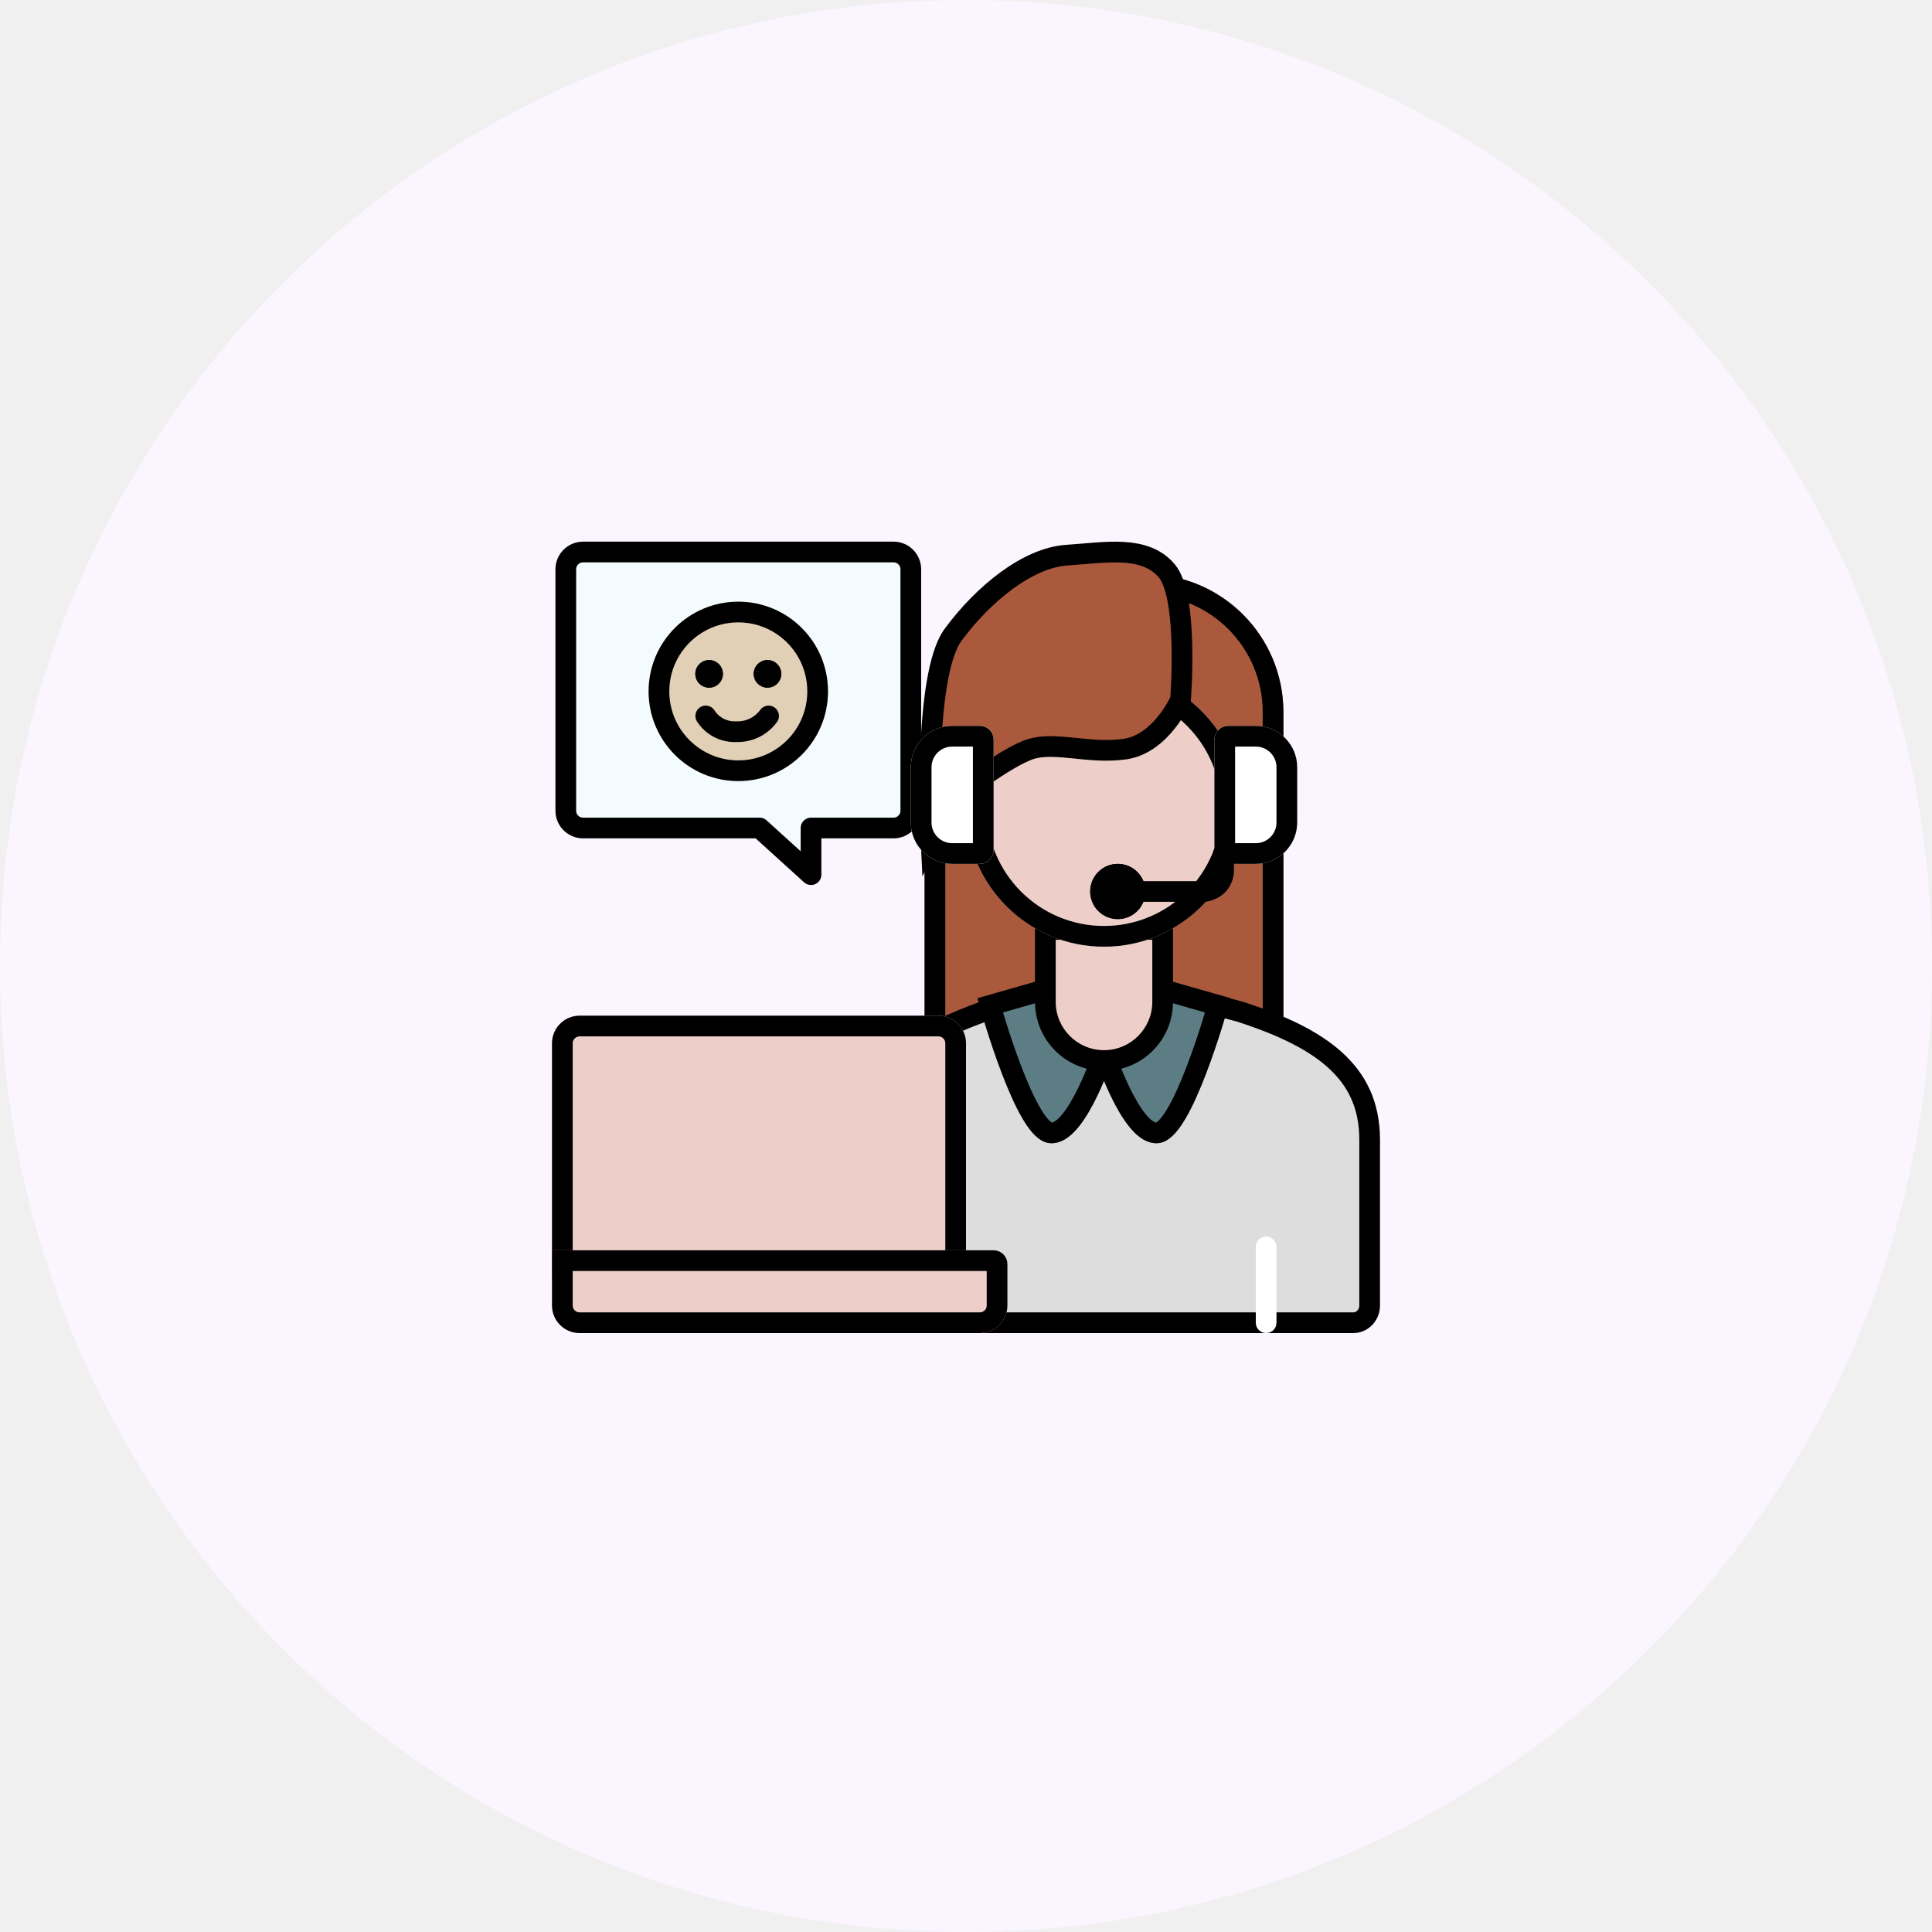
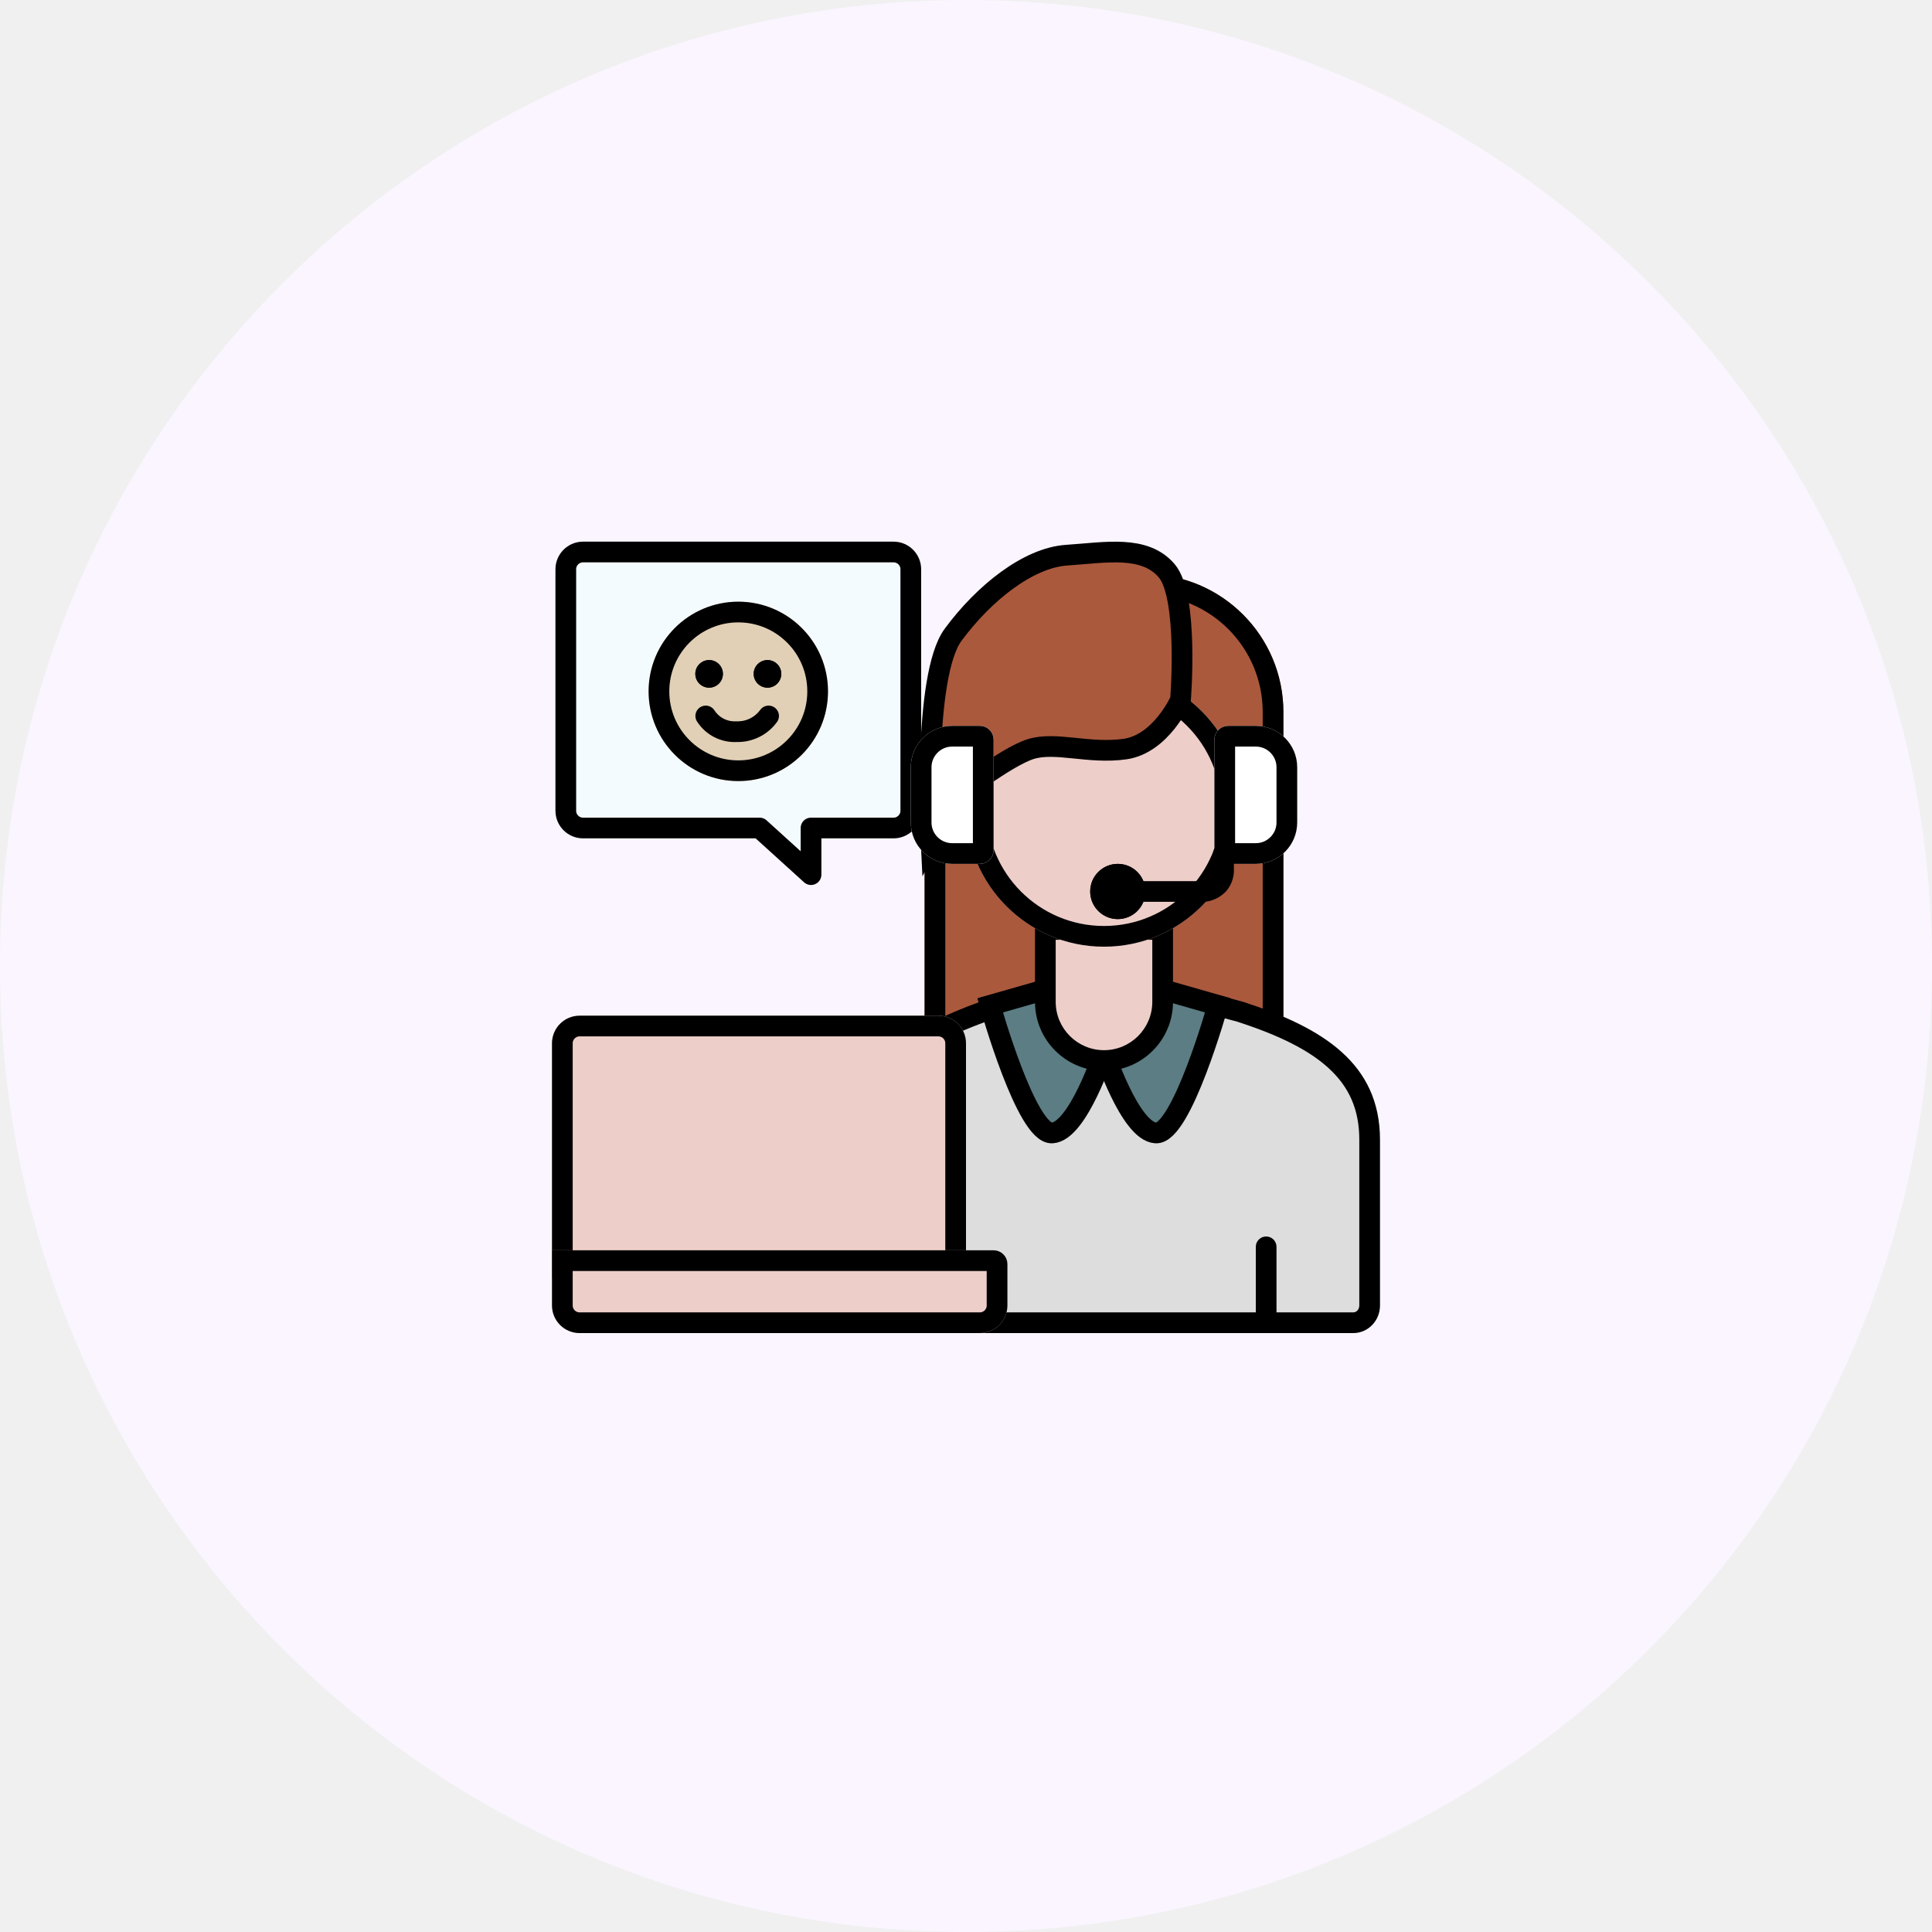
<svg xmlns="http://www.w3.org/2000/svg" width="140" height="140" viewBox="0 0 140 140">
  <g id="그룹_1267" data-name="그룹 1267" transform="translate(-422 -314)">
    <circle id="타원_37" data-name="타원 37" cx="70" cy="70" r="70" transform="translate(422 314)" fill="#fbf5ff" />
    <g id="icon_step04" transform="translate(-795 -29.4)">
      <g id="사각형_290" data-name="사각형 290" transform="translate(1284 385)" fill="#aa593d" stroke="#000" stroke-width="1.5">
        <path d="M10,0h6A10,10,0,0,1,26,10V37a0,0,0,0,1,0,0H0a0,0,0,0,1,0,0V10A10,10,0,0,1,10,0Z" stroke="none" />
        <path d="M10,.75h6A9.25,9.25,0,0,1,25.25,10V36.25a0,0,0,0,1,0,0H.75a0,0,0,0,1,0,0V10A9.25,9.25,0,0,1,10,.75Z" fill="none" />
      </g>
      <g id="패스_146" data-name="패스 146" transform="translate(1278.333 416)" fill="#ddd">
        <path d="M 36.733 23.25 L 1.933 23.25 C 1.281 23.25 0.75 22.689 0.75 22 L 0.75 10 C 0.75 7.696 1.655 5.782 3.516 4.149 C 4.998 2.848 7.025 1.756 9.894 0.715 L 19.142 -1.823 L 28.545 0.719 C 31.723 1.748 33.897 2.851 35.386 4.19 C 37.089 5.721 37.917 7.621 37.917 10 L 37.917 22 C 37.917 22.689 37.386 23.25 36.733 23.25 Z" stroke="none" />
        <path d="M 19.143 -1.045 L 10.122 1.431 C 4.16 3.6 1.5 6.244 1.5 10 L 1.5 22 C 1.5 22.276 1.694 22.5 1.933 22.5 L 36.733 22.5 C 36.972 22.5 37.167 22.276 37.167 22 L 37.167 10 C 37.167 7.816 36.442 6.147 34.885 4.748 C 33.479 3.484 31.396 2.432 28.332 1.438 L 19.143 -1.045 M 19.14 -2.6 L 28.758 -3.814697265625e-06 C 34.558 1.875 38.667 4.477 38.667 10 L 38.667 22 C 38.667 23.105 37.801 24 36.733 24 L 1.933 24 C 0.866 24 3.814697265625e-06 23.105 3.814697265625e-06 22 L 3.814697265625e-06 10 C 3.814697265625e-06 4.477 4.833 1.75 9.667 -3.814697265625e-06 L 19.14 -2.6 Z" stroke="none" fill="#000" />
      </g>
      <path id="패스_147" data-name="패스 147" d="M3242.875,419.625s-1.875,5.75-3.75,5.875-4.5-9.25-4.5-9.25l3.5-1" transform="translate(-1945.875)" fill="#5b7d83" stroke="#000" stroke-width="1.5" />
-       <g id="사각형_288" data-name="사각형 288" transform="translate(1308 433)" fill="#fff" stroke="#000" stroke-width="1.5">
+       <g id="사각형_288" data-name="사각형 288" transform="translate(1308 433)" fill="#000" stroke="#000" stroke-width="1.5">
        <rect width="1.5" height="7" rx="0.75" stroke="none" />
        <rect x="0.75" y="0.75" height="5.5" fill="none" />
      </g>
      <path id="패스_148" data-name="패스 148" d="M3234.625,419.625s1.875,5.75,3.75,5.875,4.5-9.25,4.5-9.25l-3.5-1" transform="translate(-1937.625)" fill="#5b7d83" stroke="#000" stroke-width="1.5" />
      <g id="합치기_10" data-name="합치기 10" transform="translate(3282 410)" fill="#edcec9">
        <path d="M -1985 10.25 C -1987.344 10.25 -1989.25 8.343 -1989.25 6 L -1989.25 0.75 L -1980.75 0.75 L -1980.75 6 C -1980.75 8.343 -1982.657 10.25 -1985 10.25 Z" stroke="none" />
        <path d="M -1985 9.5 C -1983.07 9.5 -1981.5 7.93 -1981.5 6 L -1981.5 1.5 L -1988.5 1.5 L -1988.5 6 C -1988.5 7.93 -1986.93 9.5 -1985 9.5 M -1985 11 C -1987.762 11 -1990 8.762 -1990 6 L -1990 3.410339388665307e-07 L -1980 3.410339388665307e-07 L -1980 6 C -1980 8.762 -1982.238 11 -1985 11 Z" stroke="none" fill="#000" />
      </g>
      <g id="타원_45" data-name="타원 45" transform="translate(1287 392)" fill="#edcec9" stroke="#000" stroke-width="1.5">
        <circle cx="10" cy="10" r="10" stroke="none" />
        <circle cx="10" cy="10" r="9.25" fill="none" />
      </g>
      <path id="패스_149" data-name="패스 149" d="M3249.493,391.279s-1.407,3.186-4.019,3.56-5.024-.562-6.833,0-5.627,3.56-5.627,3.56l-1.608,2.959s-.6-11.805,1.608-14.8,5.426-5.583,8.239-5.77,5.627-.75,7.235,1.124S3249.493,391.279,3249.493,391.279Z" transform="translate(-1946.949 2.841)" fill="#aa593d" stroke="#000" stroke-width="1.5" />
      <g id="그룹_390" data-name="그룹 390" transform="translate(-1.25 -4.35)">
        <path id="합치기_11" data-name="합치기 11" d="M14.044,20H1.25A1.25,1.25,0,0,1,0,18.751V1.25A1.25,1.25,0,0,1,1.25,0h22.5A1.25,1.25,0,0,1,25,1.25v17.5A1.25,1.25,0,0,1,23.75,20H17.77v3.38Z" transform="translate(1259.25 387.75)" fill="#f4fbff" stroke="#000" stroke-linecap="round" stroke-linejoin="round" stroke-width="1.5" />
      </g>
      <g id="사각형_291" data-name="사각형 291" transform="translate(1283 396)" fill="#fff" stroke="#000" stroke-width="1.5">
        <path d="M3,0H5A1,1,0,0,1,6,1V9a1,1,0,0,1-1,1H3A3,3,0,0,1,0,7V3A3,3,0,0,1,3,0Z" stroke="none" />
        <path d="M3,.75H5A.25.25,0,0,1,5.25,1V9A.25.25,0,0,1,5,9.25H3A2.25,2.25,0,0,1,.75,7V3A2.25,2.25,0,0,1,3,.75Z" fill="none" />
      </g>
      <g id="사각형_292" data-name="사각형 292" transform="translate(1311 406) rotate(180)" fill="#fff" stroke="#000" stroke-width="1.5">
        <path d="M3,0H5A1,1,0,0,1,6,1V9a1,1,0,0,1-1,1H3A3,3,0,0,1,0,7V3A3,3,0,0,1,3,0Z" stroke="none" />
        <path d="M3,.75H5A.25.25,0,0,1,5.25,1V9A.25.25,0,0,1,5,9.25H3A2.25,2.25,0,0,1,.75,7V3A2.25,2.25,0,0,1,3,.75Z" fill="none" />
      </g>
      <path id="패스_150" data-name="패스 150" d="M3243.75,406h5.509a1.7,1.7,0,0,0,1.052-.54,1.6,1.6,0,0,0,.351-1.129v-1.08" transform="translate(-1945 2)" fill="none" stroke="#000" stroke-linecap="round" stroke-linejoin="round" stroke-width="1.5" />
      <g id="타원_46" data-name="타원 46" transform="translate(1296 406)" stroke="#000" stroke-width="1.5">
        <circle cx="2" cy="2" r="2" stroke="none" />
        <circle cx="2" cy="2" r="1.25" fill="none" />
      </g>
      <g id="사각형_293" data-name="사각형 293" transform="translate(1257 417)" fill="#edcec9" stroke="#000" stroke-width="1.5">
        <path d="M2,0H28a2,2,0,0,1,2,2V19a0,0,0,0,1,0,0H0a0,0,0,0,1,0,0V2A2,2,0,0,1,2,0Z" stroke="none" />
        <path d="M2,.75H28A1.25,1.25,0,0,1,29.25,2V18.25a0,0,0,0,1,0,0H.75a0,0,0,0,1,0,0V2A1.25,1.25,0,0,1,2,.75Z" fill="none" />
      </g>
      <g id="사각형_294" data-name="사각형 294" transform="translate(1257 434)" fill="#edcec9" stroke="#000" stroke-width="1.5">
        <path d="M0,0H32a1,1,0,0,1,1,1V4a2,2,0,0,1-2,2H2A2,2,0,0,1,0,4V0A0,0,0,0,1,0,0Z" stroke="none" />
        <path d="M.75.75H32a.25.25,0,0,1,.25.25V4A1.25,1.25,0,0,1,31,5.25H2A1.25,1.25,0,0,1,.75,4V.75A0,0,0,0,1,.75.75Z" fill="none" />
      </g>
      <g id="그룹_391" data-name="그룹 391" transform="translate(-28 27)">
        <g id="타원_47" data-name="타원 47" transform="translate(1292 360)" fill="#e1d0b6" stroke="#000" stroke-width="1.5">
          <circle cx="6.5" cy="6.5" r="6.5" stroke="none" />
          <circle cx="6.5" cy="6.5" r="5.75" fill="none" />
        </g>
        <g id="타원_48" data-name="타원 48" transform="translate(1295.385 364.231)" stroke="#000" stroke-width="1">
          <circle cx="1" cy="1" r="1" stroke="none" />
          <circle cx="1" cy="1" r="0.5" fill="none" />
        </g>
        <g id="타원_49" data-name="타원 49" transform="translate(1299.615 364.231)" stroke="#000" stroke-width="1">
          <circle cx="1" cy="1" r="1" stroke="none" />
          <circle cx="1" cy="1" r="0.5" fill="none" />
        </g>
        <path id="패스_152" data-name="패스 152" d="M3291,396.4a2.49,2.49,0,0,0,2.227,1.138,2.768,2.768,0,0,0,2.327-1.138" transform="translate(-1994.858 -28.119)" fill="none" stroke="#000" stroke-linecap="round" stroke-linejoin="round" stroke-width="1.5" />
      </g>
    </g>
  </g>
</svg>
